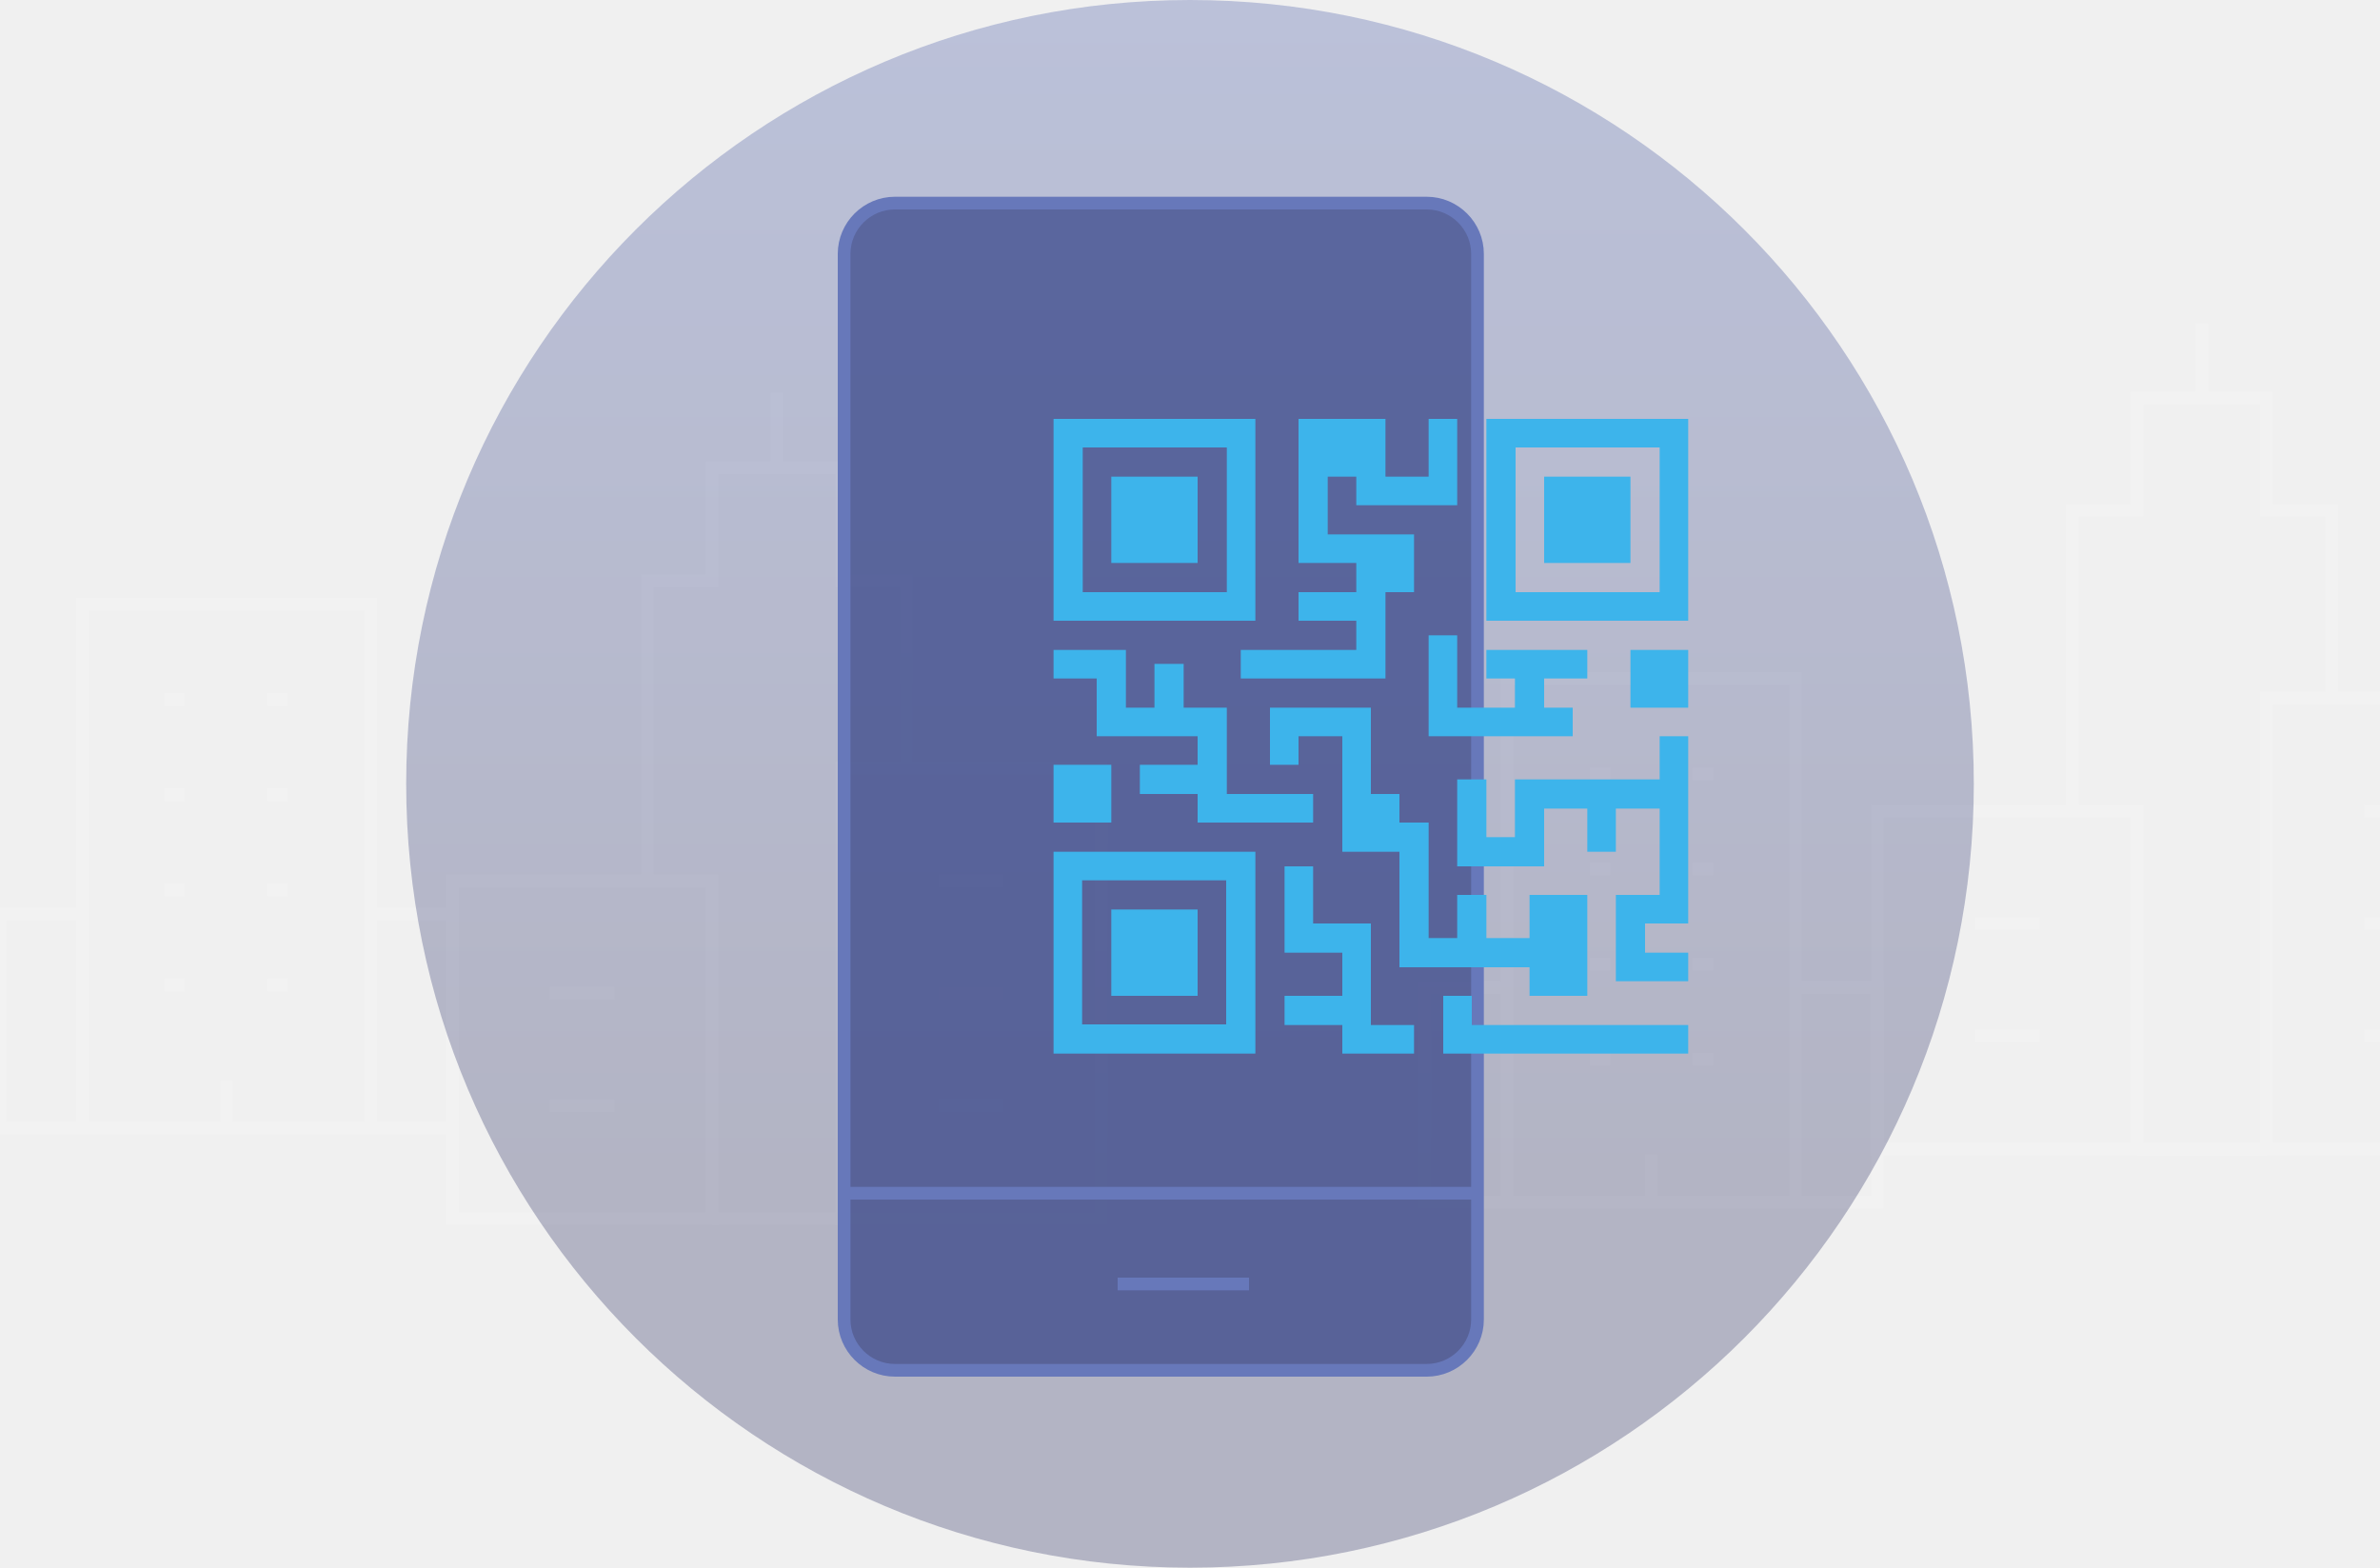
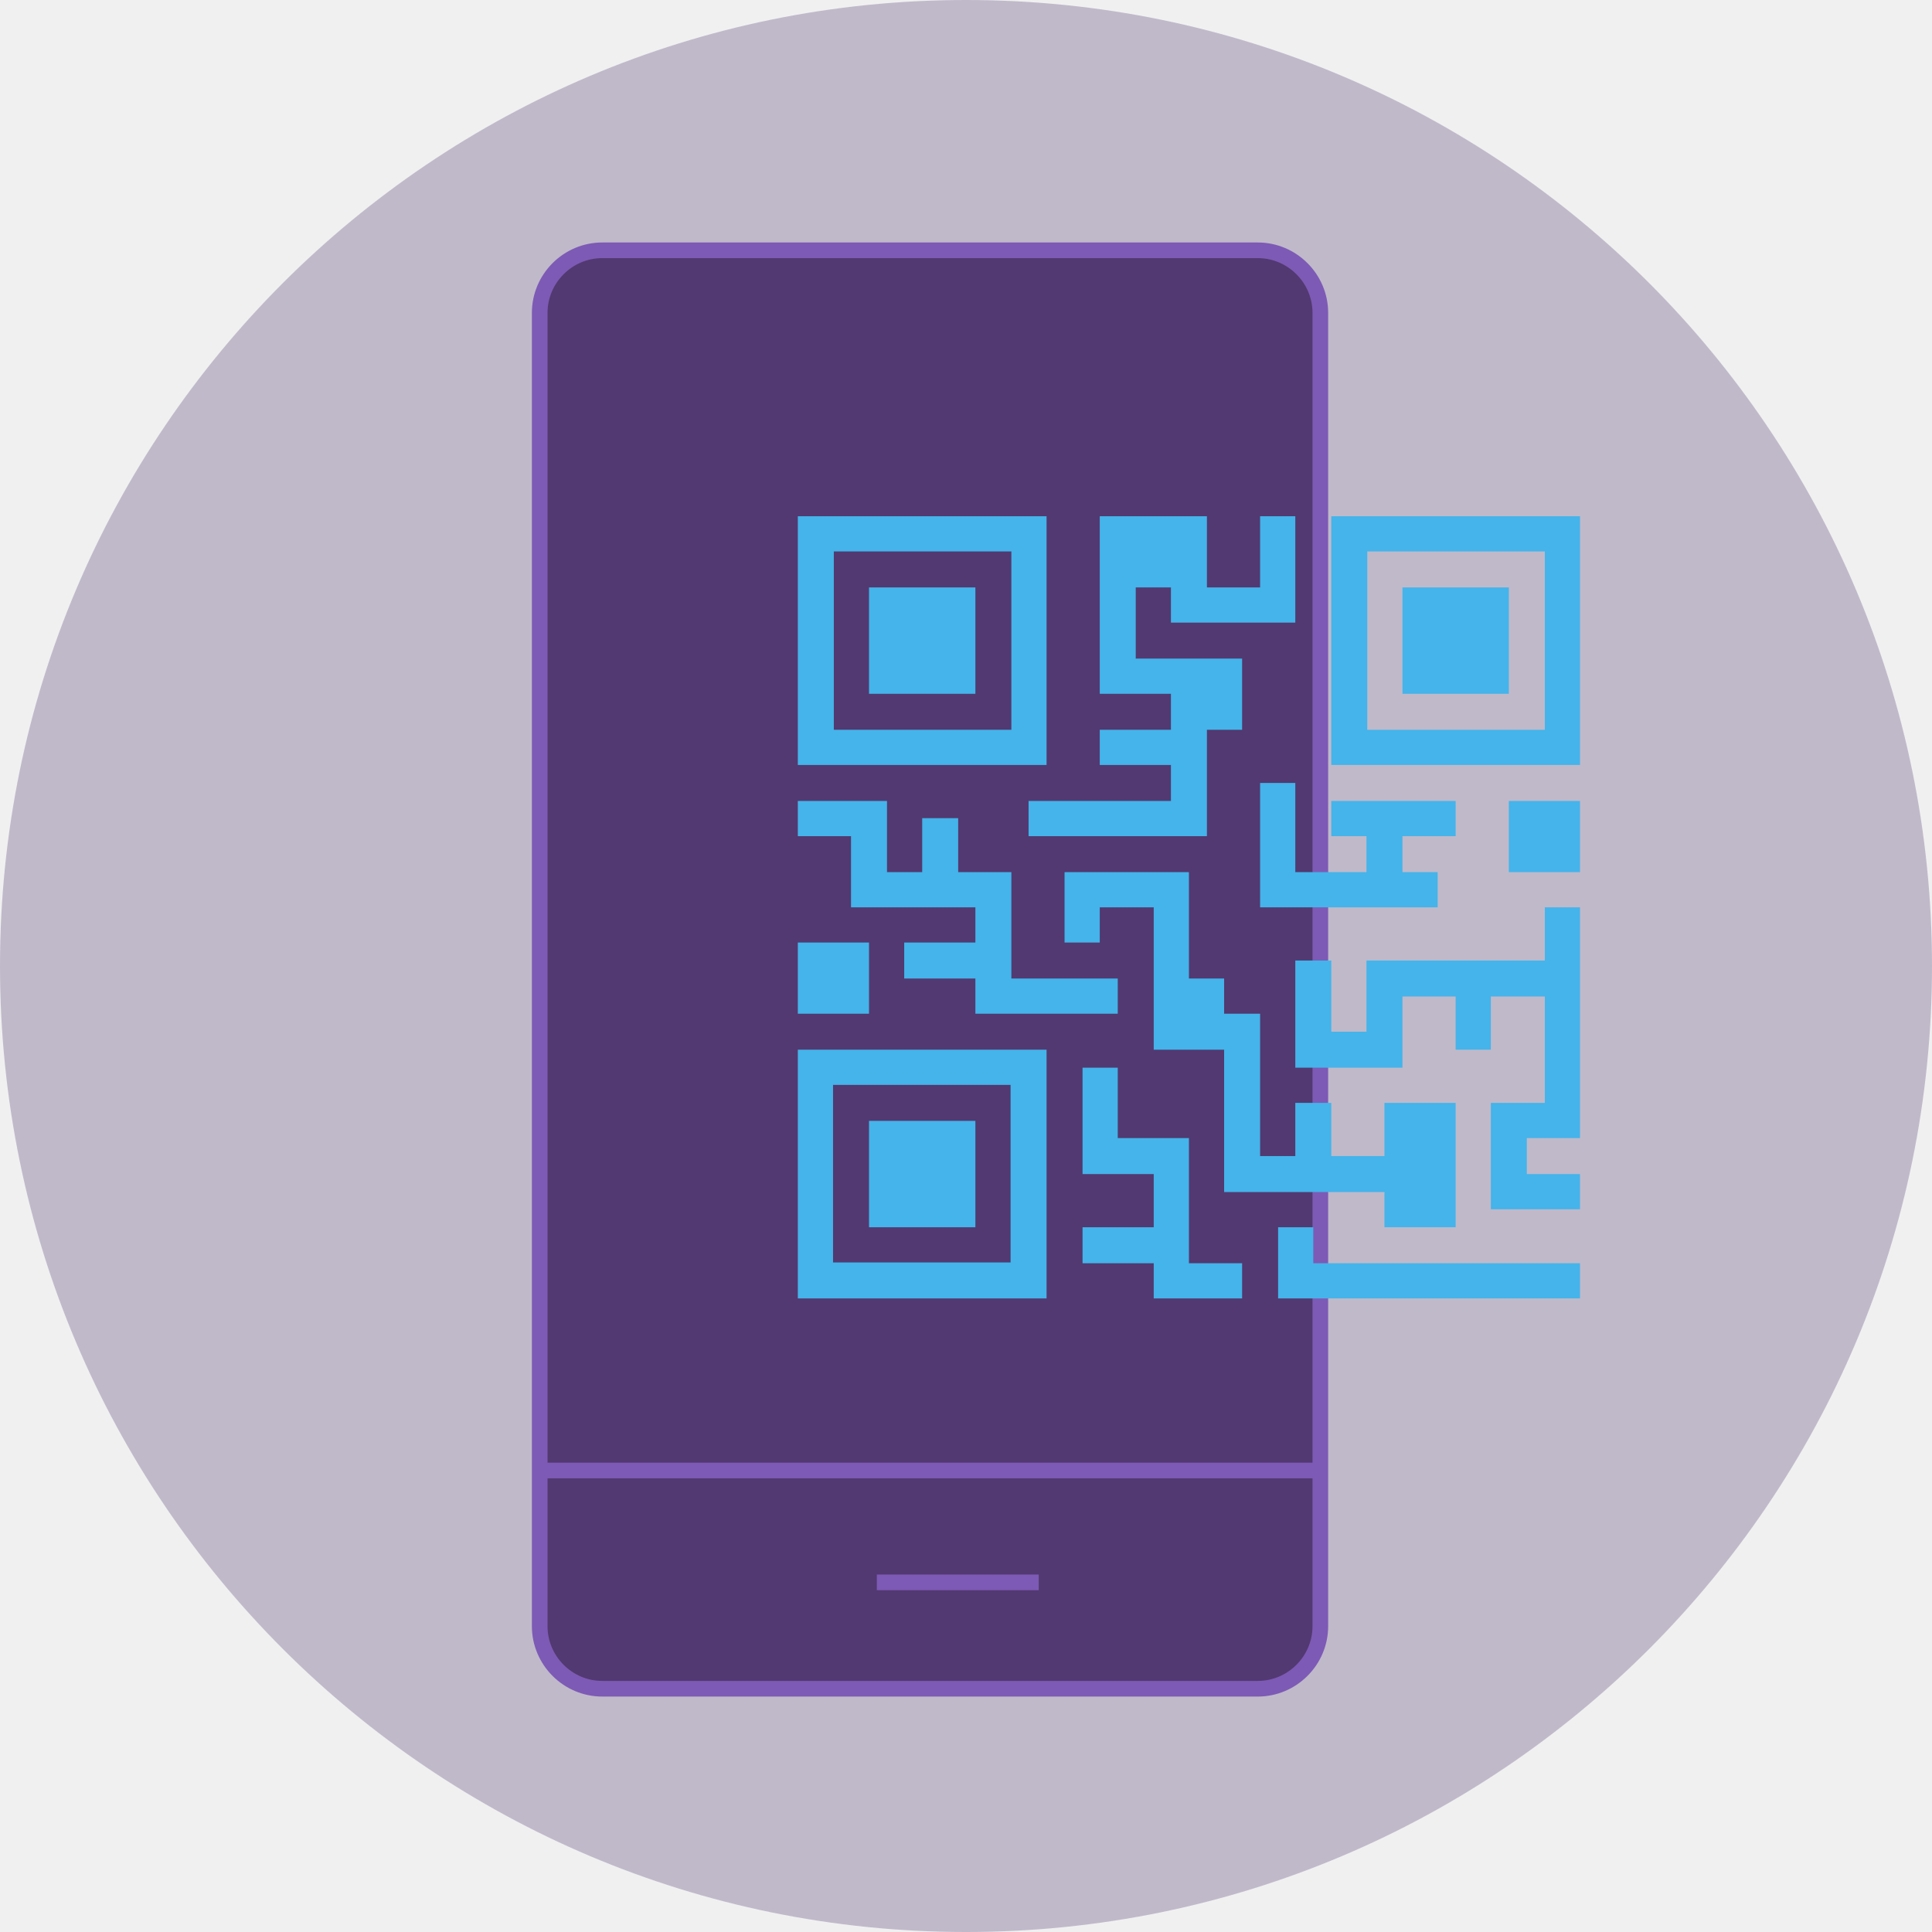
- <svg xmlns="http://www.w3.org/2000/svg" version="1.1" id="Layer_1" x="0px" y="0px" viewBox="0 0 375 247" style="enable-background:new 0 0 375 247;" xml:space="preserve">
+ <svg xmlns="http://www.w3.org/2000/svg" version="1.1" id="Layer_1" x="0px" y="0px" viewBox="0 0 247 247" style="enable-background:new 0 0 247 247;" xml:space="preserve">
  <style type="text/css">
- 	.st0{opacity:0.15;}
- 	.st1{fill:none;stroke:#FFFFFF;stroke-width:2;}
- 	.st2{opacity:0.3;fill:url(#SVGID_1_);enable-background:new    ;}
- 	.st3{fill:#293881;fill-opacity:0.655;stroke:#6778BA;stroke-width:2;}
- 	.st4{fill:none;stroke:#6778BA;stroke-width:2;stroke-linecap:square;}
- 	.st5{fill:#3DB4EB;}
+ 	.st0{opacity:0.3;fill:#523971;enable-background:new    ;}
+ 	.st1{fill:#523971;stroke:#7D5AB5;stroke-width:2;}
+ 	.st2{fill:none;stroke:#7D5AB5;stroke-width:2;stroke-linecap:square;}
+ 	.st3{fill:#44B4EA;}
</style>
-   <g transform="translate(0, 54)" class="st0">
-     <g>
-       <polyline id="Shape" class="st1" points="13,123.7 0,123.7 0,90 13,90   " />
-       <polyline id="Shape_1_" class="st1" points="58.3,123.7 71.3,123.7 71.3,90 58.3,90   " />
-       <rect id="Rectangle-path" x="13" y="41.2" class="st1" width="45.4" height="82.5" />
-       <path id="Shape_2_" class="st1" d="M25.9,56.2h3.2" />
-       <path id="Shape_3_" class="st1" d="M42.1,56.2h3.2" />
-       <path id="Shape_4_" class="st1" d="M25.9,71.2h3.2" />
-       <path id="Shape_5_" class="st1" d="M42.1,71.2h3.2" />
-       <path id="Shape_6_" class="st1" d="M25.9,86.2h3.2" />
-       <path id="Shape_7_" class="st1" d="M42.1,86.2h3.2" />
-       <path id="Shape_8_" class="st1" d="M25.9,101.2h3.2" />
-       <path id="Shape_9_" class="st1" d="M42.1,101.2h3.2" />
-       <path id="Shape_10_" class="st1" d="M35.7,123.7v-7.5" />
-     </g>
-     <g>
-       <polyline id="Shape_11_" class="st1" points="142.8,67 142.8,37.5 132.6,37.5 132.6,19.7 112.2,19.7 112.2,37.5 102,37.5    102,84.8   " />
-       <path id="Shape_12_" class="st1" d="M112.2,138h20.4" />
-       <path id="Shape_13_" class="st1" d="M122.4,7.9v11.8" />
-       <rect id="Rectangle-path_1_" x="71.3" y="84.8" class="st1" width="40.9" height="53.2" />
-       <rect id="Rectangle-path_2_" x="132.6" y="67" class="st1" width="40.9" height="71" />
-       <path id="Shape_14_" class="st1" d="M147.9,84.8h10.2" />
-       <path id="Shape_15_" class="st1" d="M147.9,102.5h10.2" />
-       <path id="Shape_16_" class="st1" d="M147.9,120.2h10.2" />
-       <path id="Shape_17_" class="st1" d="M86.6,102.5h10.2" />
-       <path id="Shape_18_" class="st1" d="M86.6,120.2h10.2" />
-     </g>
-     <g>
-       <polyline id="Shape_19_" class="st1" points="237.5,135.4 224.5,135.4 224.5,101.6 237.5,101.6   " />
-       <polyline id="Shape_20_" class="st1" points="282.9,135.4 295.8,135.4 295.8,101.6 282.9,101.6   " />
-       <rect id="Rectangle-path_3_" x="237.5" y="52.9" class="st1" width="45.4" height="82.5" />
-       <path id="Shape_21_" class="st1" d="M250.5,67.9h3.2" />
-       <path id="Shape_22_" class="st1" d="M266.7,67.9h3.2" />
-       <path id="Shape_23_" class="st1" d="M250.5,82.9h3.2" />
-       <path id="Shape_24_" class="st1" d="M266.7,82.9h3.2" />
-       <path id="Shape_25_" class="st1" d="M250.5,97.9h3.2" />
-       <path id="Shape_26_" class="st1" d="M266.7,97.9h3.2" />
-       <path id="Shape_27_" class="st1" d="M250.5,112.9h3.2" />
-       <path id="Shape_28_" class="st1" d="M266.7,112.9h3.2" />
-       <path id="Shape_29_" class="st1" d="M260.2,135.4v-7.5" />
-     </g>
-     <g>
-       <polyline id="Shape_30_" class="st1" points="367.4,56 367.4,26.4 357.1,26.4 357.1,8.7 336.7,8.7 336.7,26.4 326.5,26.4    326.5,73.8   " />
-       <path id="Shape_31_" class="st1" d="M336.7,127.1h20.4" />
-       <path id="Shape_32_" class="st1" d="M346.9-3.1V8.7" />
-       <rect id="Rectangle-path_4_" x="295.8" y="73.8" class="st1" width="40.9" height="53.2" />
-       <rect id="Rectangle-path_5_" x="357.1" y="56" class="st1" width="40.9" height="71" />
-       <path id="Shape_33_" class="st1" d="M372.5,73.8h10.2" />
-       <path id="Shape_34_" class="st1" d="M372.5,91.5h10.2" />
-       <path id="Shape_35_" class="st1" d="M372.5,109.2h10.2" />
-       <path id="Shape_36_" class="st1" d="M311.2,91.5h10.2" />
-       <path id="Shape_37_" class="st1" d="M311.2,109.2h10.2" />
+   <g id="Page-1">
+     <g id="onboarding-tour-phone">
+       <path id="Shape" class="st0" d="M123.5,247c68.2,0,123.5-55.3,123.5-123.5S191.7,0,123.5,0S0,55.3,0,123.5S55.3,247,123.5,247z" />
+       <g id="Group" transform="translate(69, 32)">
+         <path id="Combined-Shape" class="st1" d="M8,0h83.8c4.4,0,8,3.6,8,8v167.9c0,4.4-3.6,8-8,8H8c-4.4,0-8-3.6-8-8V8C0,3.6,3.6,0,8,0     z" />
+         <path id="Shape_2_" class="st2" d="M0.5,156h98.8" />
+         <path id="Shape_3_" class="st2" d="M44.1,170.3h18.7" />
+       </g>
+       <g id="Group_1_" transform="translate(102, 66)">
+         <path id="Shape_4_" class="st3" d="M31.8,0H0v31.8h31.8V0L31.8,0z M27.3,27.3H4.6V4.5h22.7V27.3L27.3,27.3z" />
+         <polygon id="Shape_5_" class="st3" points="65.9,90.9 61.4,90.9 61.4,100 100,100 100,95.5 65.9,95.5    " />
+         <rect id="Rectangle-path" x="9.1" y="9.1" class="st3" width="13.6" height="13.6" />
+         <path id="Shape_6_" class="st3" d="M0,100h31.8V68.2H0V100L0,100z M4.5,72.7h22.7v22.7H4.5V72.7L4.5,72.7z" />
+         <rect id="Rectangle-path_1_" x="9.1" y="77.3" class="st3" width="13.6" height="13.6" />
+         <path id="Shape_7_" class="st3" d="M68.2,0v31.8H100V0H68.2L68.2,0z M95.5,27.3H72.8V4.5h22.7V27.3L95.5,27.3z" />
+         <rect id="Rectangle-path_2_" x="77.3" y="9.1" class="st3" width="13.6" height="13.6" />
+         <rect id="Rectangle-path_3_" x="90.9" y="36.4" class="st3" width="9.1" height="9.1" />
+         <rect id="Rectangle-path_4_" y="54.5" class="st3" width="9.1" height="9.1" />
+         <polygon id="Shape_8_" class="st3" points="47.7,36.4 29.5,36.4 29.5,40.9 52.3,40.9 52.3,31.8 52.3,27.3 56.8,27.3 56.8,18.2      52.3,18.2 47.7,18.2 43.2,18.2 43.2,9.1 47.7,9.1 47.7,13.6 63.6,13.6 63.6,0 59.1,0 59.1,9.1 52.3,9.1 52.3,0 50,0 40.9,0      38.6,0 38.6,22.7 47.7,22.7 47.7,27.3 38.6,27.3 38.6,31.8 47.7,31.8    " />
+         <polygon id="Shape_9_" class="st3" points="6.8,50 15.9,50 20.5,50 22.7,50 22.7,54.5 13.6,54.5 13.6,59.1 22.7,59.1 22.7,63.6      40.9,63.6 40.9,59.1 27.3,59.1 27.3,54.5 27.3,45.5 20.5,45.5 20.5,38.6 15.9,38.6 15.9,45.5 11.4,45.5 11.4,36.4 0,36.4 0,40.9      6.8,40.9    " />
+         <polygon id="Shape_10_" class="st3" points="50,90.9 50,79.5 40.9,79.5 40.9,70.5 36.4,70.5 36.4,84.1 45.5,84.1 45.5,90.9      36.4,90.9 36.4,95.5 45.5,95.5 45.5,100 56.8,100 56.8,95.5 50,95.5    " />
+         <polygon id="Shape_11_" class="st3" points="72.7,45.5 63.6,45.5 63.6,34.1 59.1,34.1 59.1,50 81.8,50 81.8,45.5 77.3,45.5      77.3,40.9 84.1,40.9 84.1,36.4 77.3,36.4 72.7,36.4 68.2,36.4 68.2,40.9 72.7,40.9    " />
+         <polygon id="Shape_12_" class="st3" points="68.2,86.4 75,86.4 75,90.9 84.1,90.9 84.1,86.4 84.1,81.8 84.1,75 75,75 75,81.8      68.2,81.8 68.2,75 63.6,75 63.6,81.8 59.1,81.8 59.1,63.6 54.5,63.6 54.5,59.1 50,59.1 50,45.5 34.1,45.5 34.1,54.5 38.6,54.5      38.6,50 45.5,50 45.5,59.1 45.5,68.2 54.5,68.2 54.5,81.8 54.5,86.4 59.1,86.4 63.6,86.4    " />
+         <polygon id="Shape_13_" class="st3" points="95.5,56.8 88.6,56.8 84.1,56.8 72.7,56.8 72.7,65.9 68.2,65.9 68.2,56.8 63.6,56.8      63.6,70.5 77.3,70.5 77.3,61.4 84.1,61.4 84.1,68.2 88.6,68.2 88.6,61.4 95.5,61.4 95.5,75 88.6,75 88.6,88.6 100,88.6 100,84.1      93.2,84.1 93.2,79.5 100,79.5 100,61.4 100,56.8 100,50 95.5,50    " />
+       </g>
    </g>
  </g>
-   <linearGradient id="SVGID_1_" gradientUnits="userSpaceOnUse" x1="-234.544" y1="2.202" x2="-234.544" y2="2.955" gradientTransform="matrix(247 0 0 247 58120 -544)">
-     <stop offset="0" style="stop-color:#4054A5" />
-     <stop offset="1" style="stop-color:#24285E" />
-   </linearGradient>
-   <path class="st2" d="M187.5,247c68.2,0,123.5-55.3,123.5-123.5S255.7,0,187.5,0S64,55.3,64,123.5S119.3,247,187.5,247z" />
-   <g>
-     <path class="st3" d="M141,32h83.8c4.4,0,8,3.6,8,8v167.9c0,4.4-3.6,8-8,8H141c-4.4,0-8-3.6-8-8V40C133,35.6,136.6,32,141,32z" />
-     <path class="st4" d="M133.5,188h98.8" />
-     <path class="st4" d="M177.1,202.3h18.7" />
-   </g>
-   <g>
-     <path class="st5" d="M197.8,66H166v31.8h31.8V66L197.8,66z M193.3,93.3h-22.7V70.5h22.7V93.3L193.3,93.3z" />
-     <polygon class="st5" points="231.9,156.9 227.4,156.9 227.4,166 266,166 266,161.5 231.9,161.5  " />
-     <rect x="175.1" y="75.1" class="st5" width="13.6" height="13.6" />
-     <path class="st5" d="M166,166h31.8v-31.8H166V166L166,166z M170.5,138.7h22.7v22.7h-22.7V138.7L170.5,138.7z" />
-     <rect x="175.1" y="143.3" class="st5" width="13.6" height="13.6" />
-     <path class="st5" d="M234.2,66v31.8H266V66H234.2L234.2,66z M261.5,93.3h-22.7V70.5h22.7V93.3L261.5,93.3z" />
-     <rect x="243.3" y="75.1" class="st5" width="13.6" height="13.6" />
-     <rect x="256.9" y="102.4" class="st5" width="9.1" height="9.1" />
-     <rect x="166" y="120.5" class="st5" width="9.1" height="9.1" />
-     <polygon class="st5" points="213.7,102.4 195.5,102.4 195.5,106.9 218.3,106.9 218.3,97.8 218.3,93.3 222.8,93.3 222.8,84.2   218.3,84.2 213.7,84.2 209.2,84.2 209.2,75.1 213.7,75.1 213.7,79.6 229.6,79.6 229.6,66 225.1,66 225.1,75.1 218.3,75.1 218.3,66   216,66 206.9,66 204.6,66 204.6,88.7 213.7,88.7 213.7,93.3 204.6,93.3 204.6,97.8 213.7,97.8  " />
-     <polygon class="st5" points="172.8,116 181.9,116 186.5,116 188.7,116 188.7,120.5 179.6,120.5 179.6,125.1 188.7,125.1   188.7,129.6 206.9,129.6 206.9,125.1 193.3,125.1 193.3,120.5 193.3,111.5 186.5,111.5 186.5,104.6 181.9,104.6 181.9,111.5   177.4,111.5 177.4,102.4 166,102.4 166,106.9 172.8,106.9  " />
-     <polygon class="st5" points="216,156.9 216,145.5 206.9,145.5 206.9,136.5 202.4,136.5 202.4,150.1 211.5,150.1 211.5,156.9   202.4,156.9 202.4,161.5 211.5,161.5 211.5,166 222.8,166 222.8,161.5 216,161.5  " />
-     <polygon class="st5" points="238.7,111.5 229.6,111.5 229.6,100.1 225.1,100.1 225.1,116 247.8,116 247.8,111.5 243.3,111.5   243.3,106.9 250.1,106.9 250.1,102.4 243.3,102.4 238.7,102.4 234.2,102.4 234.2,106.9 238.7,106.9  " />
-     <polygon class="st5" points="234.2,152.4 241,152.4 241,156.9 250.1,156.9 250.1,152.4 250.1,147.8 250.1,141 241,141 241,147.8   234.2,147.8 234.2,141 229.6,141 229.6,147.8 225.1,147.8 225.1,129.6 220.5,129.6 220.5,125.1 216,125.1 216,111.5 200.1,111.5   200.1,120.5 204.6,120.5 204.6,116 211.5,116 211.5,125.1 211.5,134.2 220.5,134.2 220.5,147.8 220.5,152.4 225.1,152.4   229.6,152.4  " />
-     <polygon class="st5" points="261.5,122.8 254.6,122.8 250.1,122.8 238.7,122.8 238.7,131.9 234.2,131.9 234.2,122.8 229.6,122.8   229.6,136.5 243.3,136.5 243.3,127.4 250.1,127.4 250.1,134.2 254.6,134.2 254.6,127.4 261.5,127.4 261.5,141 254.6,141   254.6,154.6 266,154.6 266,150.1 259.2,150.1 259.2,145.5 266,145.5 266,127.4 266,122.8 266,116 261.5,116  " />
-   </g>
</svg>
